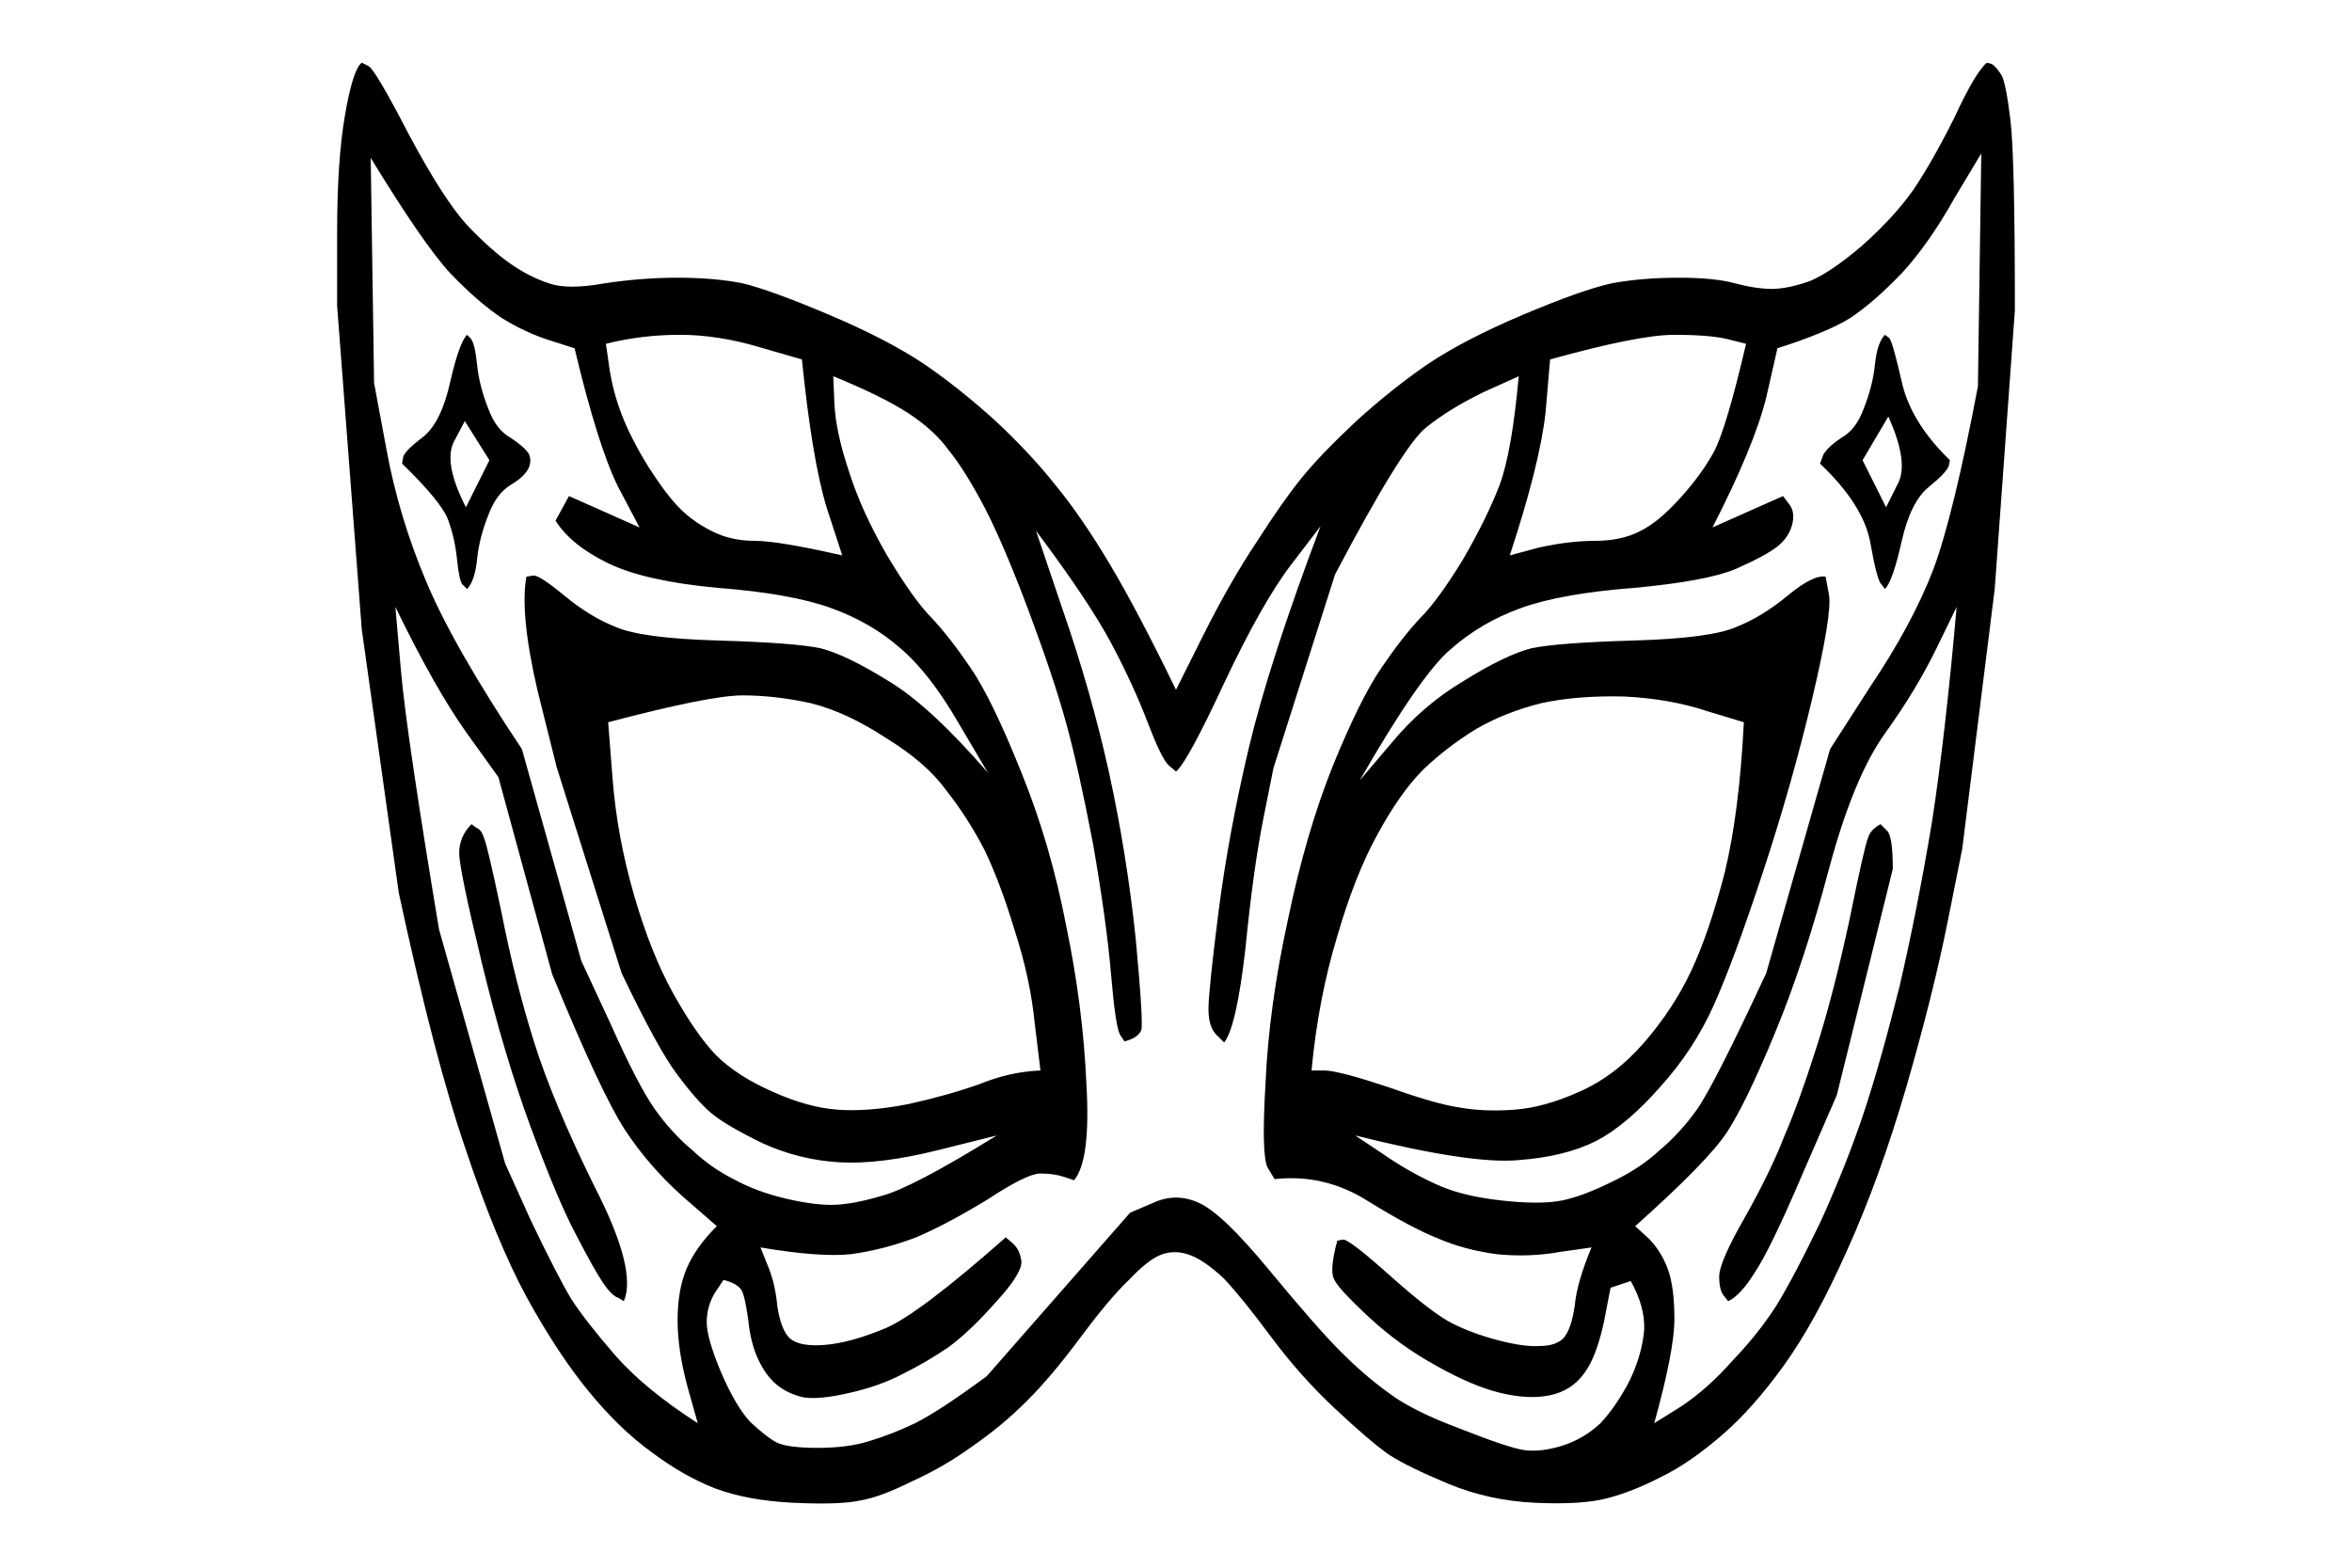
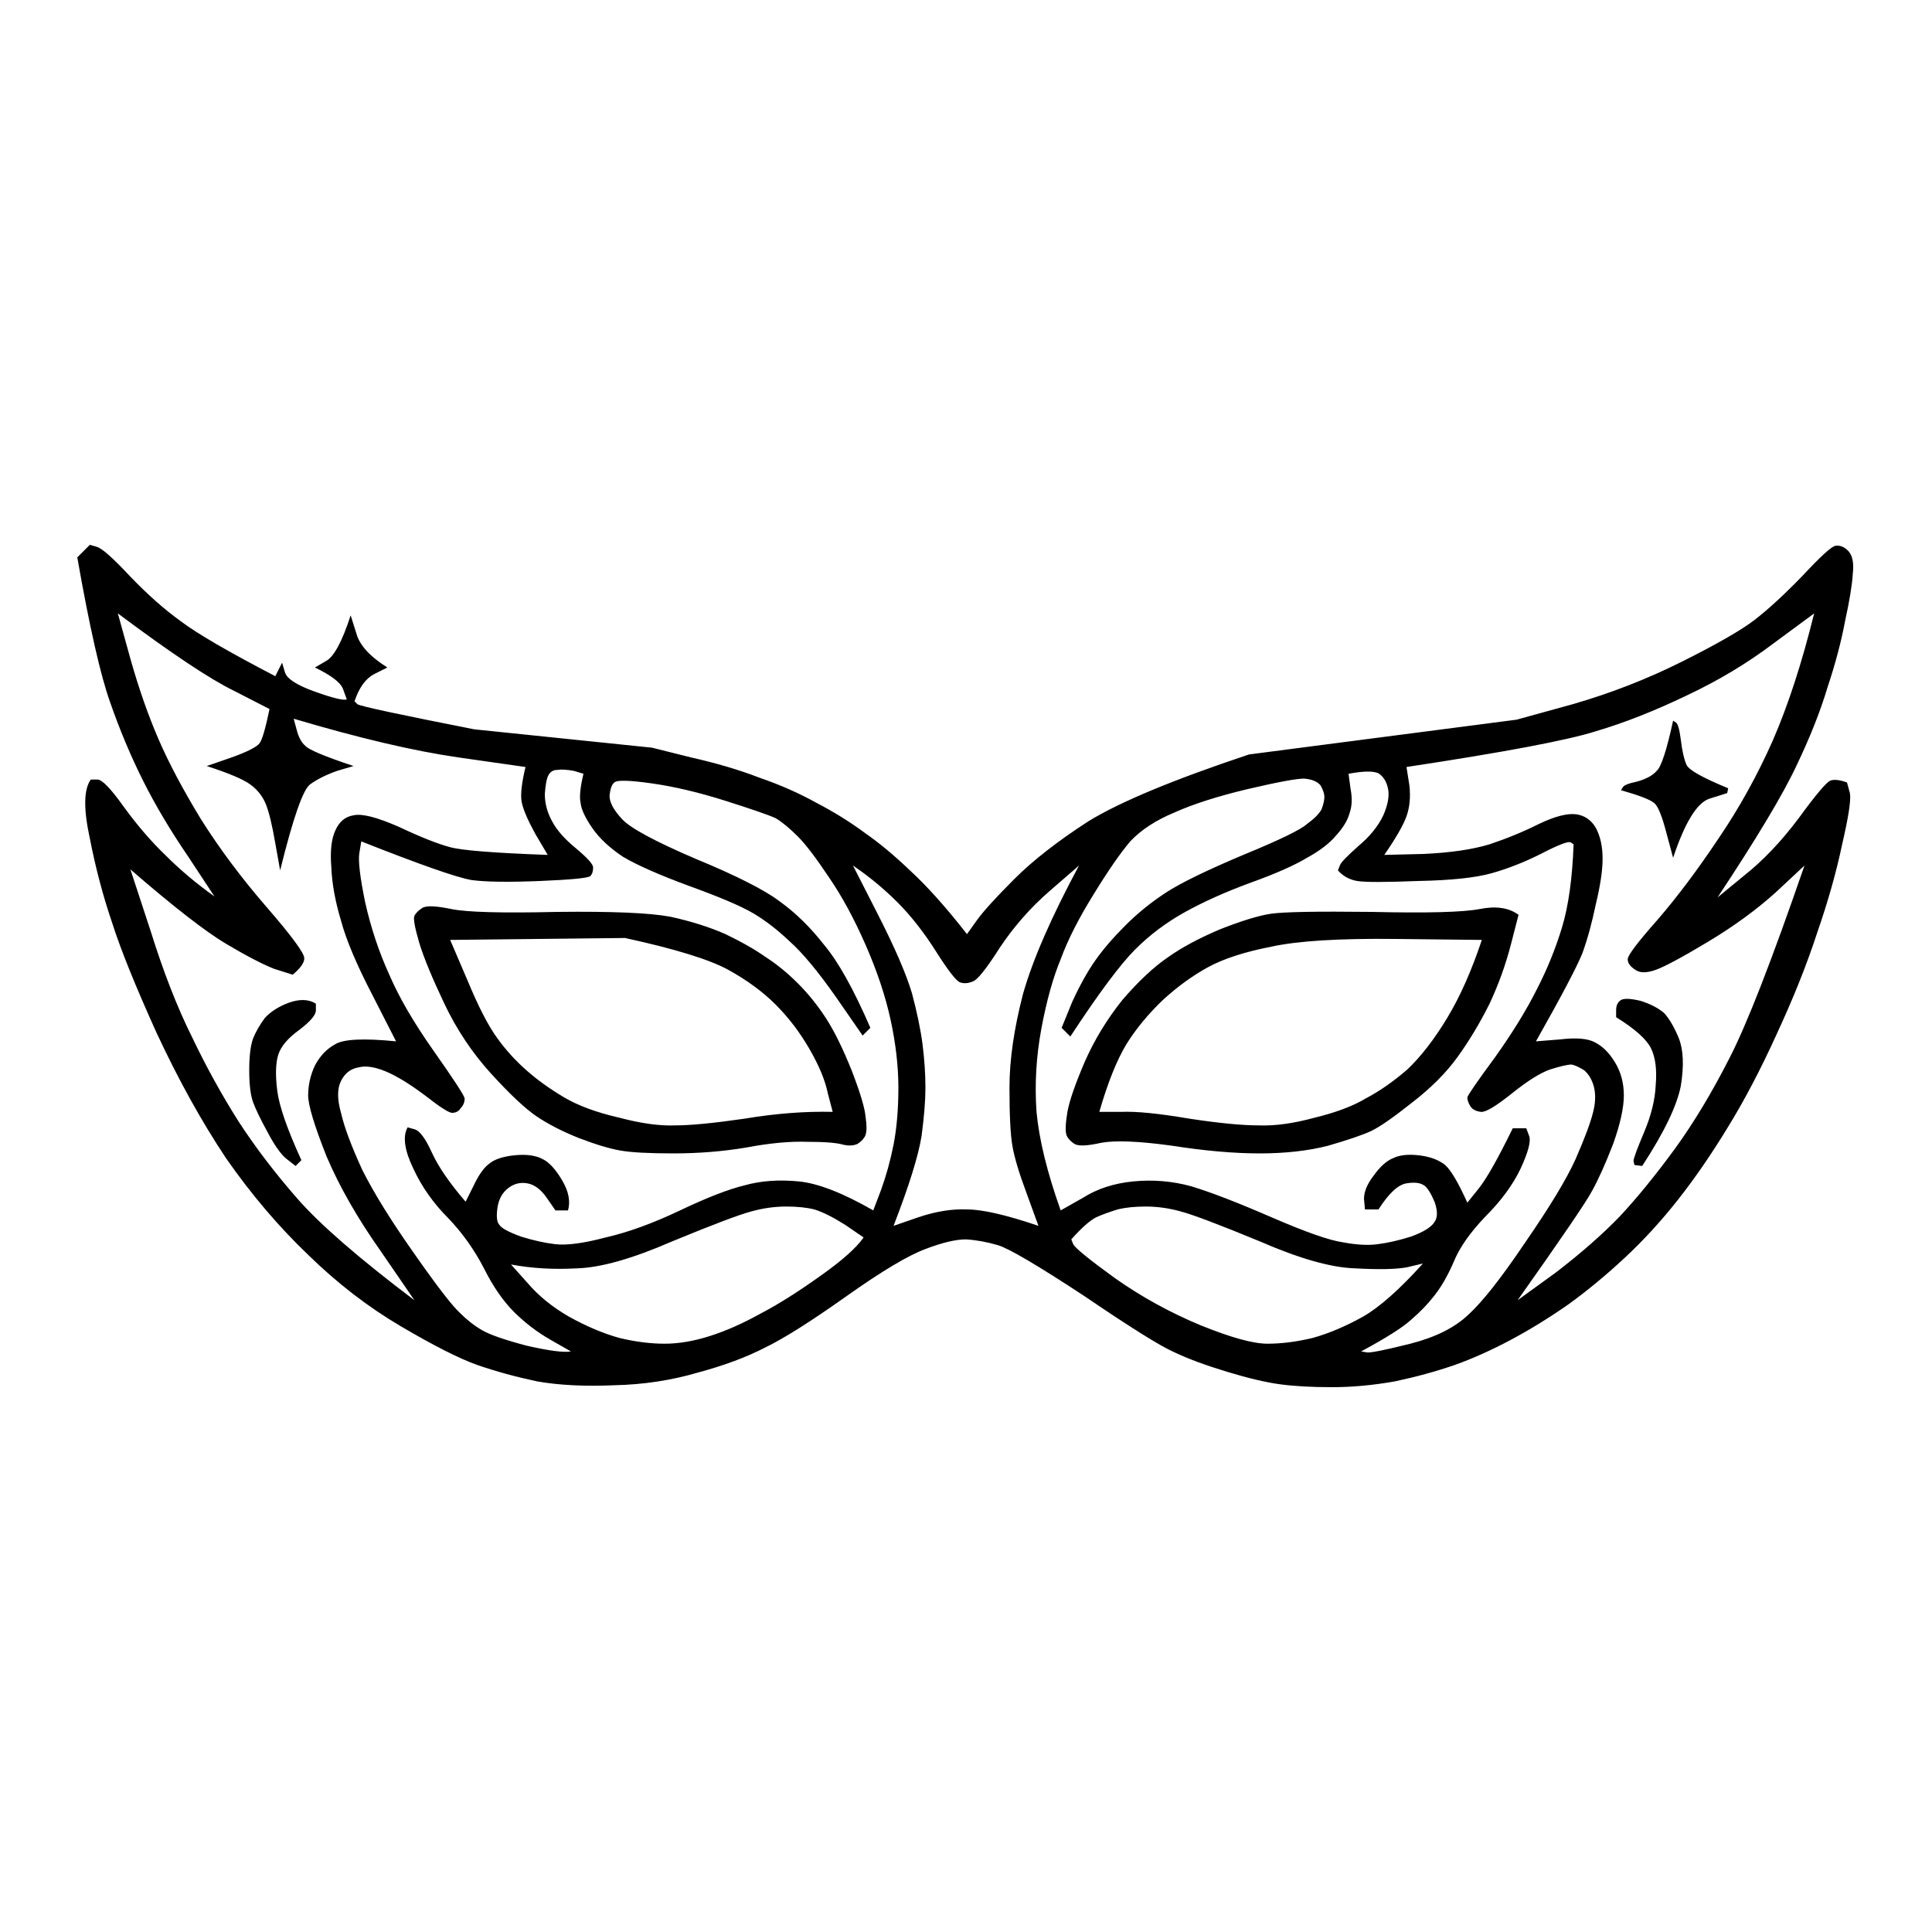
- <svg xmlns="http://www.w3.org/2000/svg" viewBox="0 0 210 140">
-   <path fill="$acento" fill-rule="evenodd" d="M159.3 121.9Q156.5 125.8 153.7 128.2Q150.8 130.7 148.3 131.9Q145.8 133.2 143.5 133.8Q141.2 134.4 137 134.2Q132.9 134 129.3 132.5Q125.7 131 124 129.9Q122.3 128.7 119.2 125.8Q116.1 122.9 113.5 119.4Q110.9 115.9 109.3 114.2Q107.6 112.6 106.3 112.1Q105 111.6 103.8 112Q102.6 112.4 100.9 114.2Q99.1 115.9 96.5 119.4Q93.9 122.9 91.7 125.1Q89.5 127.3 86.9 129.1Q84.3 131 81.4 132.3Q78.6 133.7 76.8 134Q75 134.4 70.8 134.2Q66.7 134 63.8 132.9Q61 131.8 58.2 129.7Q55.3 127.6 52.6 124.3Q49.8 120.9 47 115.8Q44.3 110.8 41.6 102.7Q38.8 94.6 35.6 79.7L35.6 79.7L32.3 56.2L30.1 27.3L30.1 20.8Q30.1 14.3 30.8 10.3Q31.5 6.2 32.3 5.6L32.3 5.6L32.9 5.9Q33.5 6.2 36.5 12Q39.6 17.8 41.7 20.1Q43.8 22.3 45.5 23.5Q47.2 24.7 49 25.3Q50.7 25.9 54 25.3Q57.3 24.8 60.5 24.8Q63.8 24.8 66.3 25.3Q68.8 25.9 74 28.1Q79.2 30.3 82.5 32.5Q85.7 34.7 88.9 37.6Q92.1 40.6 94.3 43.4Q96.6 46.2 99.1 50.4Q101.6 54.6 105 61.6L105 61.6L107.4 56.8Q109.8 52 112.2 48.4Q114.5 44.8 116.2 42.7Q117.9 40.6 121.1 37.6Q124.3 34.7 127.5 32.5Q130.8 30.3 136 28.1Q141.2 25.9 143.9 25.3Q146.6 24.8 149.9 24.8Q153.1 24.8 154.9 25.3Q156.8 25.8 158.2 25.8Q159.6 25.8 161.6 25.1Q163.5 24.3 166.3 21.9Q169.1 19.4 170.8 17Q172.5 14.5 174.5 10.5Q176.4 6.4 177.4 5.6L177.4 5.6L177.8 5.7Q178.2 5.9 178.7 6.7Q179.1 7.4 179.5 10.7Q179.9 13.9 179.9 27.7L179.9 27.7L178.1 52.6L175.2 75.8L173.9 82.3Q172.6 88.8 170.2 97.1Q167.8 105.3 164.9 111.7Q162.1 118 159.3 121.9ZM89 101.4L83.8 102.7Q78.6 104 75 103.8Q71.4 103.6 68.1 102.1Q64.8 100.5 63.5 99.4Q62.2 98.3 60.5 96Q58.8 93.8 55.5 86.9L55.5 86.9L49.7 68.5L48 61.7Q46.4 54.8 47 51.5L47 51.5L47.6 51.4Q48.1 51.3 50.4 53.2Q52.7 55.1 55 56Q57.3 57 64.1 57.2Q71 57.4 73.3 57.9Q75.6 58.5 79.3 60.8Q83 63 88.2 69L88.2 69L85.6 64.6Q83 60.1 80.4 57.9Q77.8 55.6 74.2 54.3Q70.6 53 64.1 52.5Q57.6 51.9 54.3 50.3Q51 48.7 49.6 46.5L49.6 46.5L50.8 44.3L57.1 47.1L55.2 43.5Q53.4 39.9 51.3 31.1L51.3 31.1L49.1 30.4Q46.9 29.7 44.8 28.4Q42.7 27 40.2 24.4Q37.8 21.8 33.1 14.1L33.1 14.1L33.4 34.2L34.5 40.1Q35.6 46.1 38 51.8Q40.4 57.6 46.6 66.9L46.6 66.9L51.9 85.8L54.5 91.4Q57 97 58.5 99.1Q60 101.2 61.8 102.7Q63.5 104.3 65.5 105.3Q67.5 106.4 70 107Q72.5 107.6 74.2 107.6Q76 107.6 78.7 106.8Q81.4 106.1 89 101.4ZM176.9 13.7L174.5 17.7Q172.2 21.8 169.8 24.4Q167.3 27 165.2 28.4Q163.1 29.7 158.7 31.1L158.7 31.1L157.7 35.5Q156.6 39.9 152.9 47.1L152.9 47.1L159.2 44.3L159.8 45.1Q160.3 45.8 160 46.9Q159.7 48 158.7 48.8Q157.7 49.6 155 50.8Q152.4 51.9 145.9 52.5Q139.4 53 135.8 54.3Q132.2 55.6 129.5 58Q126.8 60.3 121.4 69.7L121.4 69.7L124.2 66.4Q127 63 130.7 60.8Q134.4 58.5 136.7 57.9Q139 57.4 145.9 57.2Q152.7 57 155 56Q157.3 55.1 159.6 53.2Q161.9 51.3 163 51.5L163 51.5L163.3 53.1Q163.6 54.8 161.8 62.4Q160 70 157.4 77.9Q154.8 85.8 153 89.8Q151.2 93.8 148.2 97.1Q145.2 100.5 142.5 101.9Q139.7 103.3 135.6 103.6Q131.4 104 121 101.4L121 101.4L123.4 103Q125.7 104.6 128.1 105.7Q130.4 106.8 134 107.2Q137.5 107.6 139.5 107.2Q141.4 106.8 144 105.5Q146.5 104.3 148.2 102.7Q150 101.2 151.5 99.1Q153 97 157.7 86.9L157.7 86.9L163.4 66.9L167 61.3Q170.7 55.8 172.6 50.9Q174.4 46.1 176.6 34.5L176.6 34.5ZM41.7 29.9L42 30.2Q42.4 30.6 42.6 32.6Q42.8 34.5 43.6 36.5Q44.3 38.4 45.6 39.1Q46.8 39.9 47.2 40.5Q47.5 41.1 47.2 41.8Q46.8 42.6 45.6 43.3Q44.3 44.1 43.6 46Q42.8 48 42.6 49.9Q42.4 51.9 41.7 52.6L41.7 52.6L41.3 52.2Q41 51.9 40.8 49.9Q40.6 48 40 46.4Q39.4 44.8 35.9 41.4L35.9 41.4L36 40.8Q36.2 40.2 37.8 39Q39.4 37.7 40.2 34.1Q41 30.6 41.7 29.9ZM168.3 29.9L168.7 30.2Q169 30.6 169.8 34.1Q170.6 37.7 174.1 41.1L174.1 41.1L174 41.6Q173.8 42.2 172.2 43.5Q170.6 44.8 169.8 48.3Q169 51.9 168.3 52.6L168.3 52.6L168 52.2Q167.6 51.9 167 48.5Q166.4 45.1 162.5 41.4L162.5 41.4L162.8 40.6Q163.2 39.9 164.4 39.1Q165.7 38.4 166.4 36.5Q167.2 34.5 167.4 32.6Q167.6 30.6 168.3 29.9ZM75.2 49.6L73.8 45.3Q72.5 41 71.6 32.1L71.6 32.1L67.8 31Q64.1 29.9 60.7 29.9Q57.3 29.9 54.1 30.7L54.1 30.7L54.4 32.8Q54.7 34.9 55.5 37Q56.3 39.1 57.9 41.7Q59.5 44.2 60.7 45.4Q61.9 46.6 63.5 47.4Q65.2 48.3 67.4 48.3Q69.5 48.3 75.2 49.6ZM155.9 30.7L154.3 30.3Q152.7 29.9 149.5 29.9Q146.3 29.9 138.4 32.1L138.4 32.1L138 36.8Q137.5 41.4 134.8 49.6L134.8 49.6L137.4 48.9Q140.1 48.3 142.4 48.3Q144.8 48.3 146.5 47.4Q148.1 46.6 150 44.5Q151.9 42.4 153 40.4Q154.1 38.4 155.9 30.7ZM139.5 129.1Q141.4 128.5 142.9 127.1Q144.3 125.6 145.5 123.3Q146.6 121 146.8 118.8Q146.9 116.7 145.6 114.4L145.6 114.4L143.8 115L143.2 118.1Q142.5 121.3 141.4 122.7Q140.3 124.2 138.4 124.6Q136.5 125 134 124.4Q131.5 123.8 128.3 122Q125 120.2 122.2 117.6Q119.4 115 119.1 114.2Q118.7 113.4 119.4 110.8L119.4 110.8L119.9 110.7Q120.4 110.6 124.2 114Q127.9 117.3 129.7 118.2Q131.5 119.1 133.8 119.7Q136.1 120.3 137.5 120.2Q138.9 120.2 139.6 119.5Q140.3 118.7 140.6 116.6Q140.8 114.5 142.1 111.4L142.1 111.4L139.3 111.8Q136.5 112.3 133.6 112Q130.7 111.6 128.4 110.6Q126.1 109.7 122.2 107.3Q118.3 104.8 113.8 105.3L113.8 105.3L113.2 104.3Q112.6 103.3 113 96.6Q113.3 89.9 115 82.1Q116.6 74.4 119 68.4Q121.4 62.5 123.3 59.7Q125.2 56.9 126.8 55.2Q128.4 53.6 130.6 50Q132.7 46.4 133.9 43.3Q135 40.3 135.6 33.6L135.6 33.6L132.5 35Q129.4 36.5 127.3 38.2Q125.2 39.9 119.2 51.3L119.2 51.3L113.7 68.6L112.8 73.1Q111.9 77.6 111.2 84.7Q110.4 91.7 109.3 93.1L109.3 93.1L108.6 92.4Q107.9 91.7 107.9 90.1Q107.9 88.5 108.8 81.4Q109.7 74.4 111.5 66.8Q113.3 59.2 117.9 47L117.9 47L115.3 50.4Q112.7 53.8 109.3 61Q106 68.1 105 68.9L105 68.9L104.3 68.3Q103.7 67.7 102.5 64.6Q101.3 61.4 99.3 57.6Q97.3 53.8 92.5 47.4L92.5 47.4L94.9 54.5Q97.4 61.7 99 68.9Q100.6 76.2 101.4 83.8Q102.1 91.3 101.9 92Q101.6 92.7 100.4 93L100.4 93L100 92.4Q99.6 91.7 99.2 87Q98.8 82.3 97.6 75.4Q96.3 68.6 95.2 64.6Q94.1 60.6 91.9 54.7Q89.7 48.8 87.9 45.3Q86.1 41.9 84.7 40.2Q83.4 38.4 81.1 36.9Q78.8 35.4 74.4 33.6L74.4 33.6L74.5 36Q74.6 38.5 75.8 42.1Q76.9 45.6 79.2 49.6Q81.6 53.6 83.2 55.2Q84.8 56.9 86.7 59.7Q88.6 62.5 91.2 69Q93.8 75.4 95.2 82.7Q96.7 89.9 97 96.8Q97.4 103.6 95.9 105.4L95.9 105.4L95 105.1Q94.1 104.8 92.9 104.8Q91.7 104.8 88.2 107.1Q84.6 109.3 81.8 110.5Q78.9 111.6 76 112Q73.2 112.3 67.9 111.4L67.9 111.4L68.5 112.9Q69.2 114.5 69.4 116.6Q69.7 118.7 70.5 119.5Q71.4 120.3 73.7 120.1Q76 119.9 79.1 118.6Q82.1 117.3 89.8 110.5L89.8 110.5L90.5 111.1Q91.1 111.7 91.2 112.7Q91.2 113.8 88.9 116.3Q86.6 118.9 84.7 120.3Q82.8 121.6 80.6 122.7Q78.5 123.8 75.8 124.4Q73.2 125 71.8 124.8Q70.4 124.5 69.4 123.7Q68.4 122.9 67.7 121.4Q67 119.9 66.8 117.8Q66.5 115.7 66.2 115.2Q65.8 114.6 64.6 114.3L64.6 114.3L63.8 115.5Q63.1 116.7 63.1 118.1Q63.1 119.5 64.4 122.6Q65.7 125.6 67 127Q68.4 128.3 69.3 128.8Q70.3 129.3 73 129.3Q75.7 129.3 77.6 128.7Q79.6 128.1 81.7 127.1Q83.9 126 88.1 122.9L88.1 122.9L100.9 108.3L103 107.4Q105 106.5 107 107.4Q109.1 108.3 113.3 113.4Q117.6 118.6 119.7 120.7Q121.9 122.9 124 124.4Q126.1 126 130.4 127.6Q134.7 129.3 136.1 129.5Q137.6 129.7 139.5 129.1ZM41.5 37.6L40.5 39.5Q39.6 41.4 41.6 45.3L41.6 45.3L43.7 41.1ZM168.4 45.3L169.4 43.3Q170.5 41.4 168.6 37.2L168.6 37.2L166.3 41.1ZM62.3 127.1L61.4 123.9Q60.5 120.6 60.5 117.9Q60.5 115.2 61.3 113.3Q62.1 111.4 64 109.5L64 109.5L60.9 106.8Q57.9 104.1 55.8 100.9Q53.7 97.7 49.3 87L49.3 87L44.5 69.4L41.7 65.5Q38.9 61.6 35.3 54.2L35.3 54.2L35.8 59.9Q36.3 65.6 39.2 83L39.2 83L45.1 103.9L47.4 109Q49.8 114 51 116Q52.3 118 54.9 121Q57.5 124 62.3 127.1ZM174.7 54.2L172.9 57.9Q171.1 61.6 168.3 65.5Q165.5 69.4 163.3 77.6Q161.1 85.9 158.5 92.2Q155.9 98.5 154.2 101.1Q152.5 103.7 146 109.5L146 109.5L147.2 110.6Q148.3 111.7 148.9 113.3Q149.5 114.9 149.5 117.8Q149.5 120.6 147.7 127.1L147.7 127.1L150.1 125.6Q152.5 124 154.7 121.5Q157 119.1 158.6 116.6Q160.2 114 162.6 109Q164.9 103.9 166.4 99.4Q167.9 94.9 169.6 88.1Q171.2 81.2 172.5 73.4Q173.7 65.6 174.7 54.2ZM92.9 95.6L92.4 91.5Q92 87.4 90.6 83.1Q89.3 78.8 87.9 75.9Q86.4 73 84.5 70.6Q82.7 68.1 79.1 65.9Q75.6 63.6 72.4 62.8Q69.2 62.1 66.3 62.1Q63.4 62.1 54.3 64.5L54.3 64.5L54.7 69.6Q55.1 74.7 56.6 79.9Q58.1 85.1 60.1 88.7Q62.1 92.3 63.9 94.2Q65.8 96.1 69 97.5Q72.1 98.9 74.8 99.1Q77.5 99.3 81.1 98.6Q84.7 97.8 87.5 96.8Q90.2 95.7 92.9 95.6ZM155.7 64.5L152.4 63.5Q149.1 62.4 145 62.2Q140.8 62.1 137.6 62.8Q134.4 63.6 131.8 65.1Q129.2 66.7 127.1 68.7Q125 70.8 123 74.5Q121 78.1 119.4 83.6Q117.7 89.2 117.1 95.6L117.1 95.6L118.4 95.6Q119.8 95.7 124 97.1Q128.2 98.6 130.3 98.9Q132.5 99.3 135.2 99.1Q137.9 98.9 141 97.5Q144.2 96.1 146.8 93.1Q149.4 90.1 151 86.7Q152.6 83.3 154 77.9Q155.3 72.5 155.7 64.5ZM42.1 73.6L42.5 73.9Q43 74.1 43.2 74.8Q43.5 75.4 44.8 81.6Q46 87.7 47.7 93.1Q49.4 98.5 53.1 106Q56.9 113.4 55.7 116.2L55.7 116.2L55.2 115.9Q54.6 115.7 53.8 114.5Q53 113.3 51.4 110.2Q49.8 107.2 47.4 100.7Q45 94.2 43 85.9Q41 77.6 41 76.2Q41 74.7 42.1 73.6ZM167.9 73.6L168.5 74.2Q169 74.7 169 77.6L169 77.6L164 97.8L161 104.7Q158.1 111.5 156.7 113.6Q155.4 115.7 154.3 116.2L154.3 116.2L153.9 115.7Q153.5 115.2 153.5 114Q153.5 112.7 155.8 108.7Q158.1 104.6 159.3 101.5Q160.6 98.5 162.1 93.8Q163.6 89.2 165.1 82.3Q166.5 75.4 166.8 74.8Q167 74.1 167.9 73.6Z" />
+ <svg xmlns="http://www.w3.org/2000/svg" viewBox="0 0 200 200">
+   <path fill="$acento" fill-rule="evenodd" d="M191.5 82.1Q191.7 83.1 190.7 87.4Q189.8 91.7 188.1 96.6Q186.5 101.5 183.9 107.1Q181.4 112.6 178.8 116.8Q176.3 120.9 173.7 124.2Q171.1 127.5 168.2 130.2Q165.3 132.9 162.4 135Q159.4 137.1 156.4 138.7Q153.4 140.3 150.6 141.3Q147.7 142.3 144.4 143Q141 143.6 137.9 143.6Q134.7 143.6 132.5 143.3Q130.3 143 127 142Q123.7 141 121.6 140Q119.5 139.1 112.3 134.2Q105 129.4 103.3 128.9Q101.6 128.4 100 128.3Q98.4 128.3 95.8 129.3Q93.1 130.3 87.6 134.2Q82.1 138.1 79.2 139.5Q76.3 141 72.2 142.1Q68.1 143.3 63.6 143.4Q59 143.6 55.6 143Q52.3 142.3 49.4 141.3Q46.6 140.3 41.5 137.3Q36.4 134.3 31.9 129.9Q27.3 125.5 23.4 119.9Q19.6 114.2 16.2 106.9Q12.9 99.6 11.6 95.5Q10.2 91.4 9.3 86.8Q8.3 82.2 9.4 80.7L9.4 80.7L10.1 80.7Q10.8 80.7 12.8 83.5Q14.9 86.4 17.2 88.6Q19.4 90.8 22.2 92.8L22.2 92.8L19.5 88.7Q16.7 84.6 14.8 80.8Q12.9 77 11.4 72.7Q9.9 68.5 8 57.7L8 57.7L9.3 56.4L10 56.6Q10.8 56.8 13.5 59.7Q16.2 62.5 18.7 64.3Q21.2 66.2 28.5 70L28.5 70L29.2 68.6L29.5 69.6Q29.8 70.6 32.6 71.6Q35.4 72.6 35.9 72.4L35.9 72.4L35.5 71.3Q35.1 70.3 32.6 69.1L32.6 69.1L33.8 68.4Q35 67.7 36.3 63.7L36.3 63.7L36.9 65.6Q37.4 67.4 40.1 69.1L40.1 69.1L38.7 69.8Q37.4 70.5 36.7 72.6L36.7 72.6L37 72.9Q37.4 73.2 49.1 75.5L49.1 75.5L67.5 77.4L71.5 78.4Q75.5 79.3 78.6 80.5Q81.8 81.6 84.5 83.1Q87.2 84.5 89.5 86.2Q91.8 87.8 94.3 90.2Q96.9 92.6 100.1 96.7L100.1 96.7L101.1 95.3Q102.1 93.9 105 91Q107.9 88.1 112.7 85Q117.6 82 129.3 78.1L129.3 78.1L157 74.5L162.8 72.9Q168.7 71.2 174.1 68.5Q179.5 65.8 181.6 64.2Q183.8 62.5 186.6 59.6Q189.4 56.6 190 56.5Q190.7 56.4 191.3 57Q192 57.7 191.8 59.4Q191.7 61.1 191 64.3Q190.4 67.5 189.2 71.1Q188.1 74.8 186 79.2Q183.9 83.7 177.8 92.9L177.8 92.9L180.6 90.6Q183.5 88.3 186.2 84.7Q188.9 81 189.5 80.8Q190.1 80.6 191.2 81L191.2 81L191.5 82.1ZM42.9 134.6L39.4 129.5Q35.8 124.4 33.8 119.7Q31.9 114.9 31.9 113.4Q31.9 111.8 32.6 110.3Q33.4 108.8 34.7 108.1Q36 107.3 41 107.8L41 107.8L38.6 103.1Q36.1 98.3 35.3 95.3Q34.4 92.3 34.3 89.8Q34.1 87.3 34.7 86Q35.3 84.6 36.6 84.4Q37.9 84.1 41.3 85.6Q44.7 87.2 46.6 87.7Q48.4 88.2 56.7 88.5L56.7 88.5L55.4 86.3Q54.2 84.1 54 83Q53.8 81.9 54.4 79.4L54.4 79.4L47.4 78.4Q40.5 77.4 30.4 74.4L30.4 74.4L30.7 75.5Q31 76.7 31.6 77.2Q32.1 77.8 36.6 79.3L36.6 79.3L34.9 79.8Q33.2 80.4 32.1 81.2Q31 82 29 90.1L29 90.1L28.5 87.3Q28 84.4 27.5 83.2Q27 82 25.9 81.2Q24.8 80.4 21.4 79.3L21.4 79.3L24 78.4Q26.5 77.5 26.9 76.9Q27.3 76.3 27.9 73.4L27.9 73.4L24.2 71.5Q20.5 69.7 12.2 63.5L12.2 63.5L13.5 68.2Q14.8 72.8 16.4 76.5Q18 80.2 20.8 84.8Q23.7 89.4 27.6 93.9Q31.5 98.4 31.5 99.2Q31.5 99.9 30.3 100.9L30.3 100.9L28.4 100.3Q26.6 99.6 23.4 97.7Q20.2 95.8 13.5 90L13.5 90L15.6 96.4Q17.6 102.8 19.9 107.4Q22.1 112 24.7 116.1Q27.3 120.1 30.8 124.1Q34.3 128.1 42.9 134.6ZM187.8 63.5L183.6 66.6Q179.5 69.7 174.6 72Q169.6 74.4 165.2 75.7Q160.8 77.1 145.6 79.4L145.6 79.4L145.9 81.3Q146.1 83.1 145.6 84.5Q145.1 85.9 143.3 88.5L143.3 88.5L147.4 88.4Q151.6 88.2 154.2 87.4Q156.9 86.5 159.3 85.3Q161.8 84.1 163.2 84.3Q164.5 84.5 165.2 85.7Q165.9 87 165.9 88.9Q165.9 90.7 165.2 93.6Q164.6 96.5 163.8 98.7Q162.9 100.9 159 107.8L159 107.8L161.5 107.6Q164 107.3 165.1 107.9Q166.3 108.5 167.2 110Q168.1 111.5 168.1 113.4Q168.1 115.3 167 118.4Q165.8 121.5 164.8 123.3Q163.9 125 157.1 134.6L157.1 134.6L161.1 131.7Q165 128.7 167.7 125.9Q170.4 123 173.4 118.9Q176.3 114.9 179 109.6Q181.7 104.4 186.8 89.6L186.8 89.6L183.8 92.4Q180.8 95.1 176.8 97.5Q172.8 99.9 171.4 100.4Q170 100.9 169.3 100.4Q168.5 99.9 168.5 99.3Q168.5 98.7 171.6 95.2Q174.7 91.6 177.9 86.8Q181.1 82.1 183.5 76.7Q185.9 71.2 187.8 63.5ZM173.2 74.6L173.5 74.8Q173.8 75 174 76.6Q174.2 78.3 174.6 79.2Q175 80 178.9 81.6L178.9 81.6L178.8 82.1L176.9 82.7Q175 83.4 173.2 88.8L173.2 88.8L172.5 86.2Q171.8 83.5 171.2 83.1Q170.6 82.6 167.8 81.8L167.8 81.8L168 81.5Q168.1 81.2 169.5 80.9Q170.9 80.5 171.5 79.8Q172.2 79.2 173.2 74.6ZM59.4 79.8Q58.3 79.6 57.7 79.7Q57.1 79.7 56.8 80.2Q56.5 80.7 56.4 82.2Q56.4 83.7 57.2 85.1Q57.9 86.4 59.6 87.8Q61.4 89.3 61.4 89.8Q61.4 90.4 61.1 90.7Q60.7 91 55.9 91.2Q51 91.4 48.8 91.1Q46.5 90.7 37.4 87.1L37.4 87.1L37.2 88.3Q37 89.5 37.8 93.4Q38.7 97.4 40.3 100.9Q41.8 104.4 44.9 108.8Q48 113.2 48.1 113.7Q48.1 114.3 47.7 114.7Q47.4 115.2 46.8 115.2Q46.3 115.2 44 113.4Q41.6 111.6 39.9 110.9Q38.2 110.2 37.1 110.5Q35.9 110.7 35.3 111.9Q34.7 113.1 35.3 115.2Q35.8 117.4 37.5 121.1Q39.3 124.7 42.9 129.8Q46.4 134.8 47.6 135.9Q48.7 137 49.9 137.7Q51.1 138.4 54.5 139.3Q58 140.1 59.1 139.9L59.1 139.9L57 138.7Q54.9 137.5 53.2 135.8Q51.5 134.1 50.1 131.3Q48.6 128.4 46.4 126.1Q44.1 123.8 42.8 121Q41.4 118.1 42.2 116.7L42.2 116.7L42.9 116.9Q43.7 117.1 44.7 119.3Q45.7 121.5 48.2 124.4L48.2 124.4L49 122.8Q49.8 121.1 50.6 120.5Q51.4 119.8 53.2 119.6Q55.1 119.4 56.2 120Q57.2 120.5 58.2 122.2Q59.2 123.9 58.8 125.3L58.8 125.3L57.5 125.3L56.6 124Q55.7 122.7 54.6 122.5Q53.5 122.3 52.6 123Q51.7 123.7 51.5 125Q51.3 126.4 51.7 126.8Q52 127.3 53.9 128Q55.8 128.6 57.5 128.8Q59.3 129 62.7 128.1Q66.2 127.3 70.4 125.3Q74.6 123.3 77.1 122.7Q79.6 122 82.7 122.3Q85.7 122.6 90.4 125.3L90.4 125.3L91.2 123.2Q92 121 92.5 118.5Q93 115.9 93 112.6Q93 109.3 92.2 105.6Q91.4 101.9 89.6 97.8Q87.8 93.7 85.8 90.8Q83.8 87.8 82.6 86.6Q81.3 85.3 80.3 84.7Q79.2 84.2 75.1 82.9Q71 81.6 67.5 81.1Q64 80.6 63.6 81Q63.2 81.3 63.1 82.4Q63.1 83.4 64.4 84.8Q65.7 86.2 72 88.9Q78.3 91.5 80.7 93.3Q83.2 95.1 85.3 97.8Q87.5 100.4 90.1 106.4L90.1 106.4L89.3 107.2L86.6 103.3Q83.8 99.3 81.8 97.5Q79.8 95.6 77.9 94.5Q76 93.4 71.3 91.7Q66.7 90 64.5 88.7Q62.4 87.3 61.3 85.7Q60.2 84.1 60.1 83.1Q59.9 82.2 60.4 80.1L60.4 80.1L59.4 79.8ZM141.5 140Q142 140.1 146 139.1Q149.9 138.1 152 136.1Q154.2 134.1 157.9 128.6Q161.7 123.1 163.1 120Q164.5 116.8 164.9 115.2Q165.3 113.7 165 112.5Q164.7 111.4 164 110.8Q163.2 110.3 162.7 110.2Q162.1 110.2 160.5 110.7Q159 111.2 156.5 113.2Q154 115.2 153.3 115.1Q152.5 115 152.2 114.5Q151.9 114 151.9 113.6Q152 113.2 154.8 109.4Q157.5 105.6 159.1 102.4Q160.7 99.3 161.7 96Q162.7 92.7 162.9 87.4L162.9 87.4L162.6 87.2Q162.2 87 159.5 88.4Q156.9 89.7 154.4 90.4Q151.9 91.1 146.8 91.2Q141.7 91.4 140.5 91.2Q139.3 91 138.5 90.1L138.5 90.1L138.7 89.6Q138.8 89.2 140.6 87.6Q142.4 86.1 143.2 84.4Q143.9 82.8 143.7 81.7Q143.5 80.7 142.9 80.2Q142.3 79.6 139.6 80.1L139.6 80.1L139.8 81.6Q140.1 83.1 139.7 84.2Q139.4 85.3 138.3 86.5Q137.3 87.7 135.3 88.8Q133.3 90 129.4 91.4Q125.6 92.8 122.7 94.4Q119.8 96 117.5 98.3Q115.2 100.6 110.8 107.3L110.8 107.3L109.9 106.4L111 103.7Q112.2 101.1 113.4 99.4Q114.6 97.7 116.5 95.8Q118.4 93.9 120.7 92.4Q123 90.9 128.7 88.5Q134.3 86.2 135.3 85.3Q136.4 84.5 136.8 83.8Q137.1 83 137.1 82.5Q137.1 82 136.7 81.3Q136.2 80.7 135 80.6Q133.8 80.6 129.1 81.7Q124.5 82.8 121.6 84.1Q118.7 85.3 117 87.1Q115.4 89 113.2 92.6Q110.9 96.3 109.8 99.3Q108.6 102.2 107.8 106.5Q107 110.8 107.3 115.1Q107.7 119.4 109.8 125.3L109.8 125.3L112.1 124Q114.3 122.6 117.3 122.3Q120.4 122 123.3 122.8Q126.3 123.7 131.6 126Q136.9 128.3 139 128.6Q141.1 129 142.6 128.8Q144.2 128.6 146.1 128Q148 127.3 148.5 126.5Q149 125.8 148.5 124.4Q147.9 123 147.4 122.7Q146.8 122.3 145.6 122.5Q144.3 122.7 142.7 125.2L142.7 125.2L141.3 125.2L141.2 124.1Q141.2 123 142.2 121.7Q143.2 120.3 144.2 119.9Q145.2 119.4 146.9 119.6Q148.6 119.8 149.6 120.6Q150.5 121.4 151.9 124.5L151.9 124.5L153.1 123Q154.3 121.5 156.6 116.8L156.6 116.8L158 116.8L158.3 117.6Q158.6 118.4 157.4 121Q156.2 123.5 153.8 125.9Q151.4 128.4 150.5 130.6Q149.6 132.7 148.5 134.1Q147.5 135.4 146.1 136.6Q144.8 137.8 140.9 139.9L140.9 139.9L141.5 140ZM107.5 126.9L106.3 123.6Q105.1 120.4 104.8 118.6Q104.5 116.9 104.5 112.6Q104.5 108.3 105.9 102.9Q107.4 97.6 111.7 89.6L111.7 89.6L108.7 92.2Q105.7 94.8 103.5 98.1Q101.4 101.4 100.7 101.6Q100 101.9 99.4 101.7Q98.8 101.5 96.9 98.5Q95 95.5 92.9 93.4Q90.8 91.3 88.3 89.6L88.3 89.6L90.9 94.7Q93.5 99.8 94.4 102.8Q95.2 105.8 95.5 108.1Q95.8 110.5 95.8 112.6Q95.8 114.6 95.4 117.6Q94.9 120.7 92.5 126.9L92.5 126.9L95.1 126Q97.8 125.1 100.1 125.2Q102.5 125.2 107.5 126.9ZM89.6 117.5Q89.4 118 88.8 118.4Q88.2 118.7 87.3 118.5Q86.3 118.2 83.6 118.2Q80.9 118.1 77.2 118.8Q73.6 119.4 69.7 119.4Q65.9 119.4 64.2 119.1Q62.5 118.8 59.9 117.8Q57.4 116.8 55.6 115.6Q53.8 114.4 50.8 111.1Q47.9 107.9 46 103.9Q44.1 99.9 43.4 97.6Q42.7 95.2 42.9 94.8Q43.1 94.4 43.7 94Q44.3 93.6 46.7 94.1Q49.1 94.6 57.7 94.4Q66.2 94.3 69.4 94.9Q72.6 95.6 75.1 96.7Q77.6 97.9 79.3 99.1Q81 100.2 82.6 101.8Q84.2 103.4 85.5 105.4Q86.8 107.4 88.2 110.9Q89.5 114.3 89.6 115.6Q89.8 116.9 89.6 117.5ZM157.2 94.7L156.4 97.8Q155.6 100.9 154.2 103.9Q152.7 106.9 150.9 109.4Q149.1 111.9 146.1 114.2Q143.2 116.5 141.9 117.1Q140.6 117.7 137.5 118.6Q134.4 119.4 130.4 119.4Q126.4 119.4 121.3 118.6Q116.2 117.9 114 118.3Q111.8 118.8 111.2 118.4Q110.6 118 110.4 117.5Q110.2 116.9 110.5 115.1Q110.8 113.4 112.3 109.9Q113.8 106.5 116.2 103.5Q118.7 100.6 120.9 99.1Q123 97.6 126.3 96.2Q129.6 94.9 131.5 94.6Q133.4 94.3 142 94.4Q150.6 94.6 153.2 94.1Q155.7 93.6 157.2 94.7ZM86.2 115.1L85.7 113.2Q85.3 111.2 83.8 108.6Q82.3 106 80.3 104Q78.3 102 75.4 100.4Q72.5 98.8 64.7 97.1L64.7 97.1L46.6 97.3L48.4 101.5Q50.1 105.6 51.5 107.5Q52.8 109.3 54.5 110.8Q56.2 112.3 58.4 113.6Q60.6 114.9 64.1 115.7Q67.5 116.6 69.9 116.5Q72.3 116.5 77.1 115.8Q81.9 115 86.2 115.1ZM153.4 97.3L144.5 97.2Q135.7 97.1 131.6 98Q127.5 98.8 125.1 100.1Q122.7 101.4 120.4 103.5Q118.1 105.7 116.6 108.1Q115.1 110.6 113.8 115.1L113.8 115.1L116.1 115.1Q118.4 115 123.1 115.8Q127.7 116.5 130.3 116.5Q132.8 116.6 136.1 115.7Q139.4 114.9 141.4 113.7Q143.5 112.6 145.7 110.7Q147.8 108.7 149.8 105.4Q151.8 102.1 153.4 97.3ZM29.9 103.8Q31.6 103.2 32.7 103.9L32.7 103.9L32.7 104.6Q32.7 105.3 31 106.6Q29.2 107.9 28.8 109.2Q28.4 110.5 28.7 112.9Q29 115.3 31.2 120.1L31.2 120.1L30.6 120.7L29.7 120Q28.8 119.3 27.7 117.2Q26.6 115.2 26.2 114.1Q25.8 113 25.8 110.8Q25.8 108.6 26.2 107.5Q26.6 106.5 27.4 105.4Q28.3 104.4 29.9 103.8ZM167.7 103.6Q168.1 103.2 169.8 103.6Q171.4 104.1 172.3 104.9Q173.1 105.8 173.8 107.5Q174.5 109.3 174 112.4Q173.4 115.5 170 120.7L170 120.7L169.2 120.6L169.1 120.2Q169.1 119.8 170.2 117.2Q171.3 114.6 171.4 112.3Q171.6 109.9 170.9 108.5Q170.2 107.1 167.3 105.3L167.3 105.3L167.3 104.6Q167.3 103.9 167.7 103.6ZM89.4 128.1L87.5 126.8Q85.6 125.6 84.3 125.2Q83.1 124.9 81.4 124.9Q79.6 124.9 77.8 125.4Q75.9 125.9 69.6 128.5Q63.4 131.2 59.7 131.3Q56.1 131.5 52.9 130.9L52.9 130.9L54.6 132.8Q56.3 134.8 58.9 136.3Q61.6 137.8 64.1 138.5Q66.6 139.1 68.8 139.1Q71 139.1 73.5 138.3Q76 137.5 78.7 136Q81.4 134.6 84.9 132.1Q88.3 129.7 89.4 128.1ZM147.3 130.8L145.6 131.2Q143.9 131.5 140.3 131.3Q136.6 131.2 130.4 128.5Q124.1 125.9 122.2 125.4Q120.4 124.9 118.6 124.9Q116.9 124.9 115.7 125.2Q114.4 125.6 113.5 126Q112.5 126.5 110.9 128.3L110.9 128.3L111.1 128.8Q111.4 129.4 115.4 132.3Q119.5 135.2 124.3 137.2Q129 139.1 131.2 139.1Q133.4 139.1 135.9 138.5Q138.4 137.8 141.1 136.3Q143.7 134.8 147.3 130.8Z" />
</svg>
